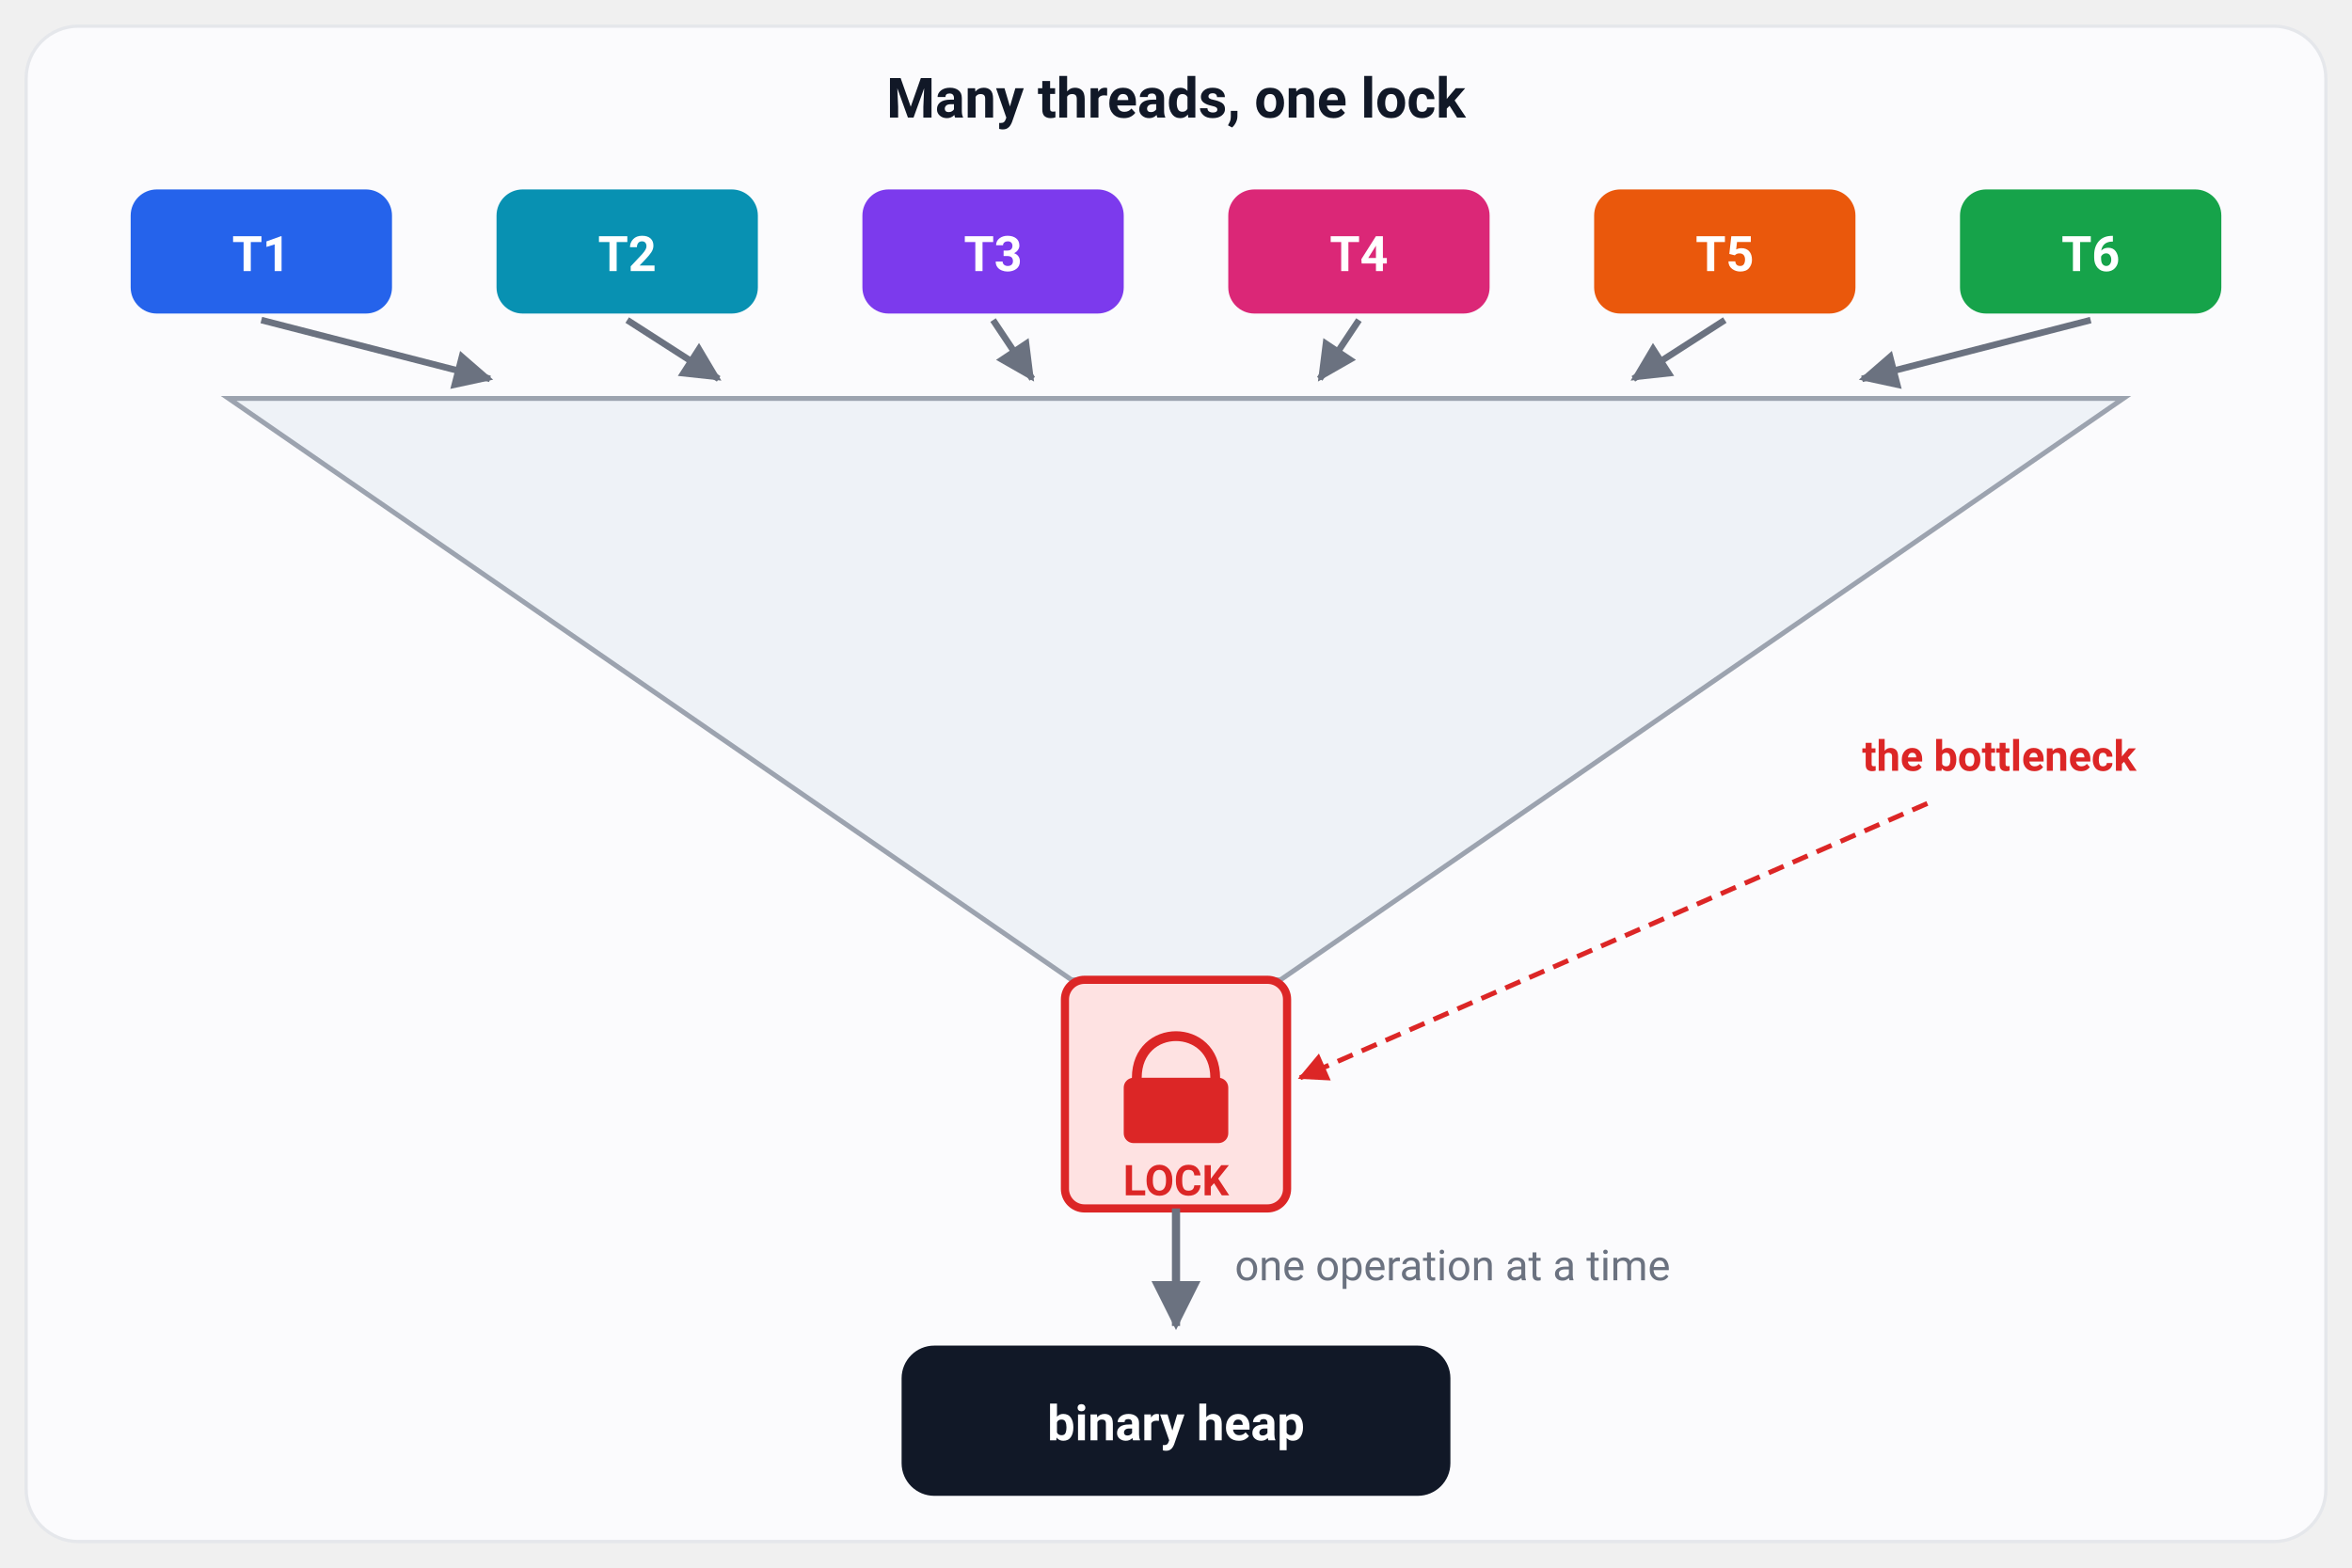
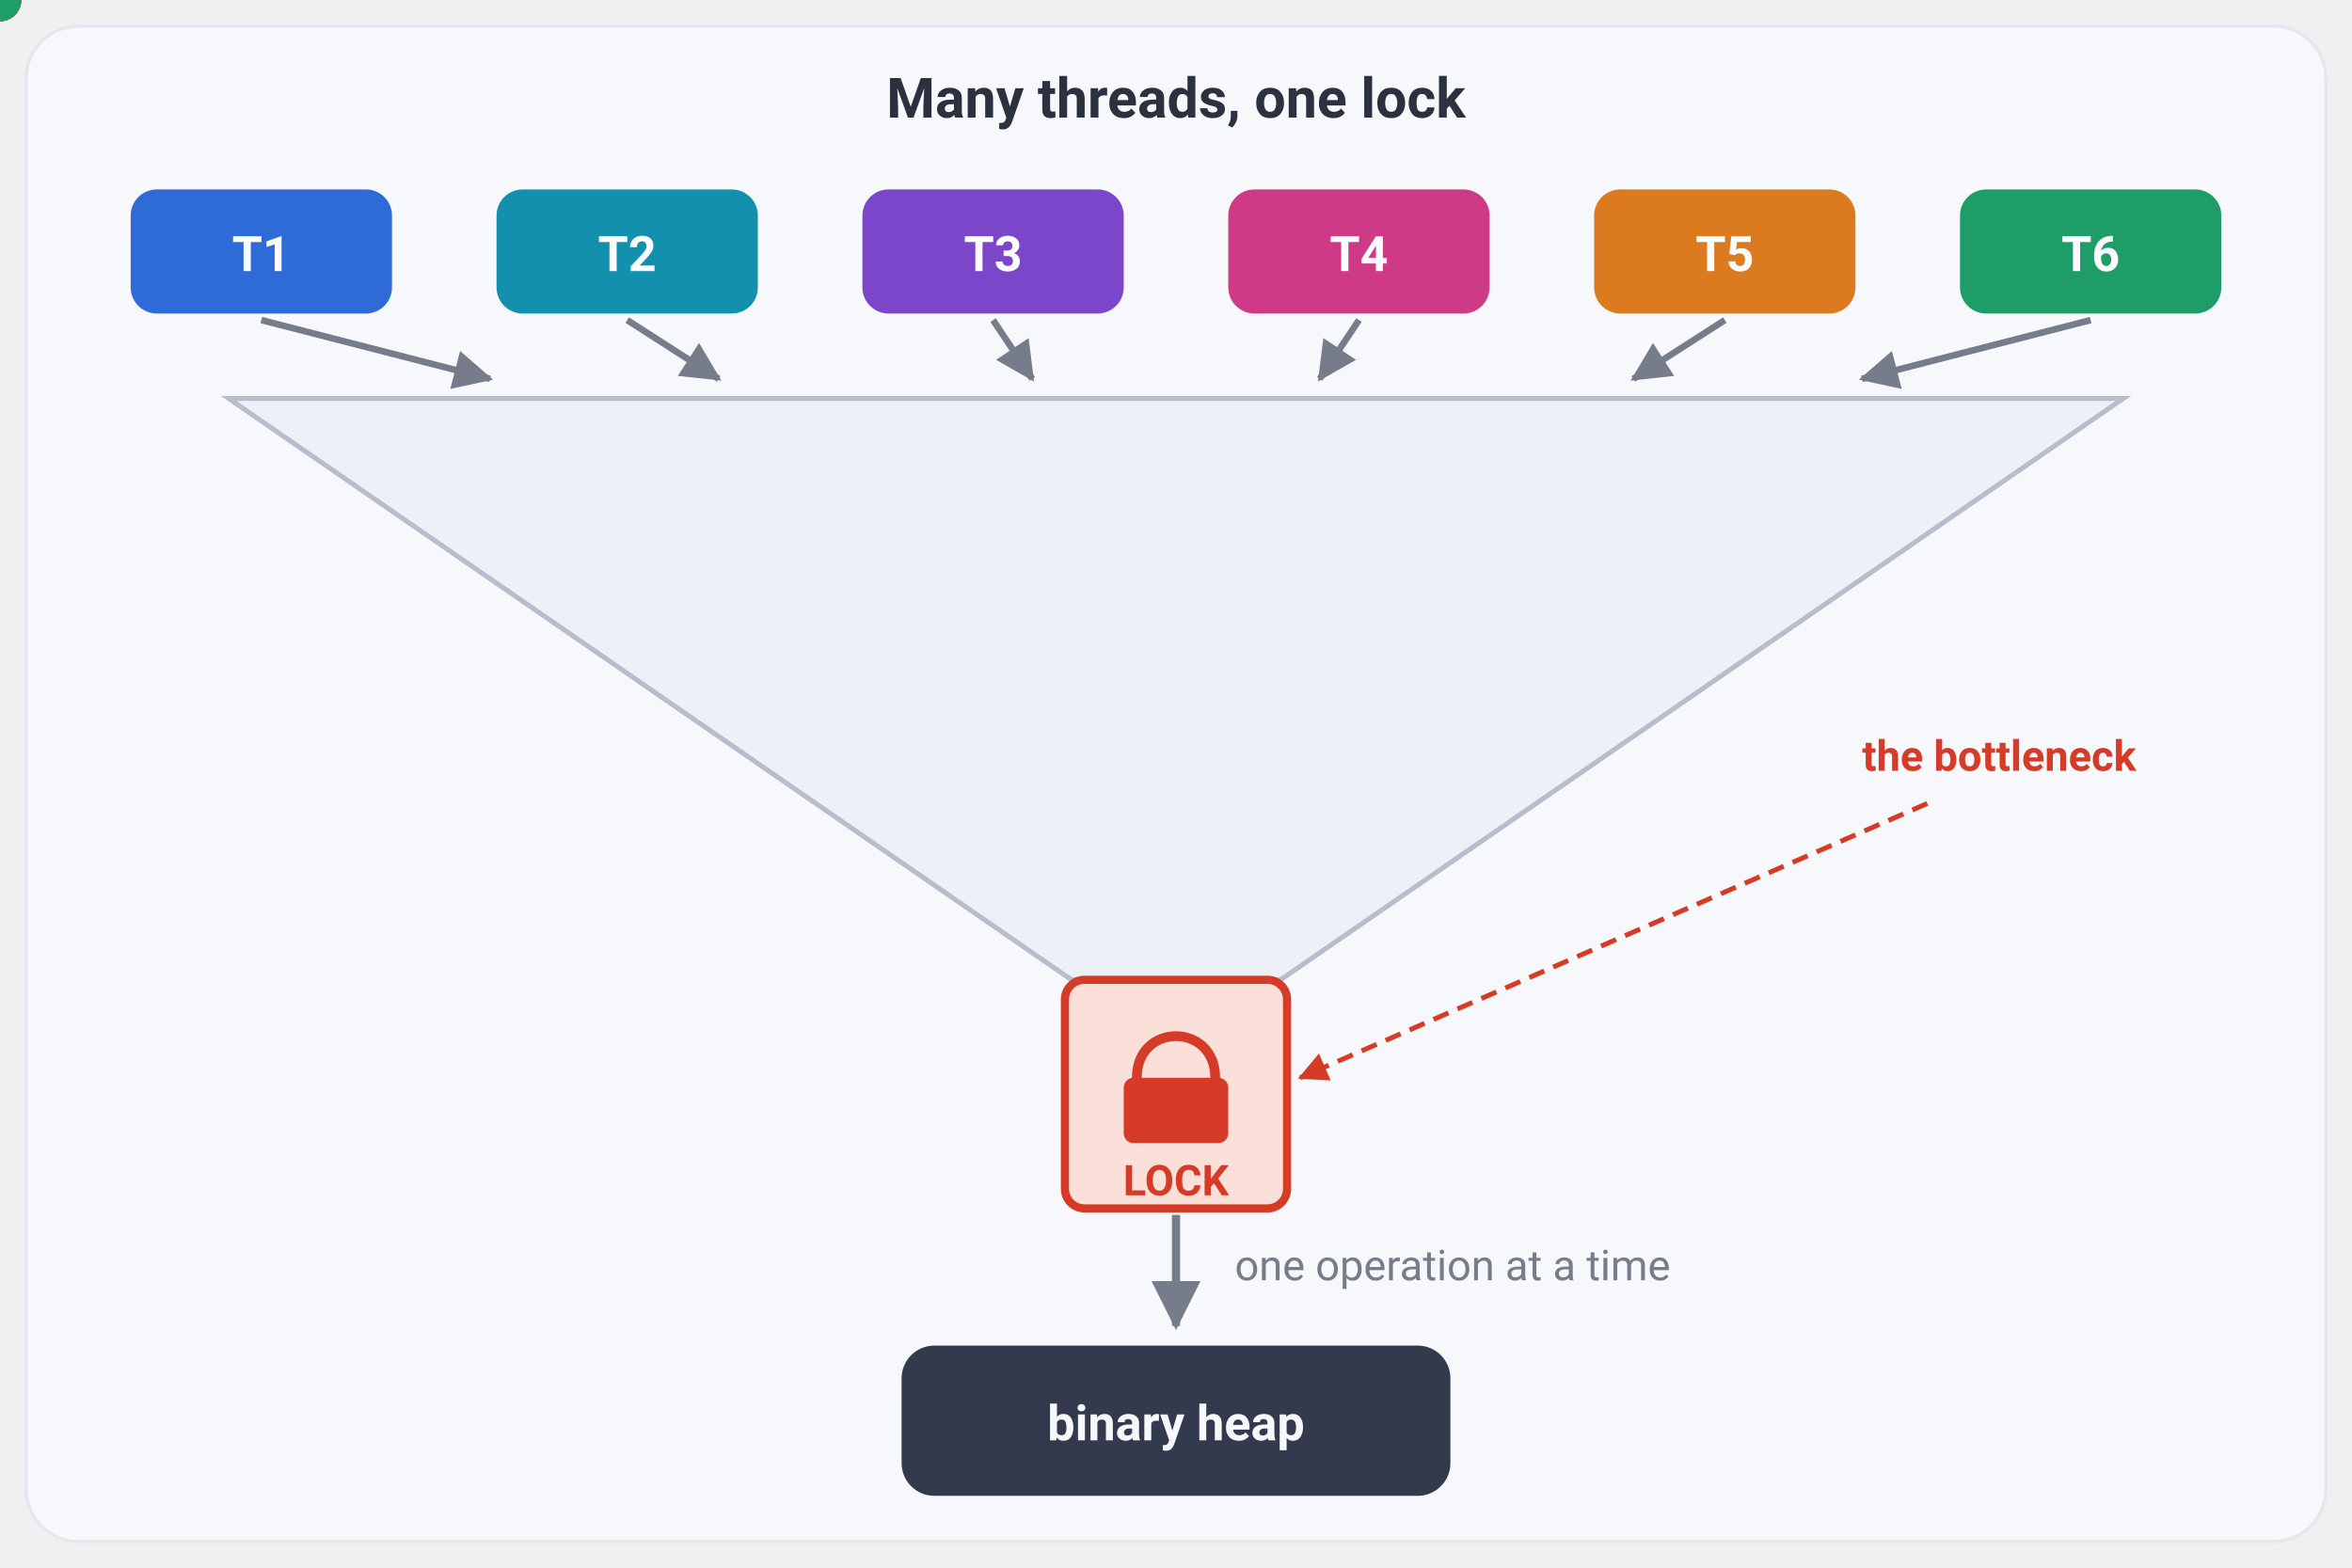
<svg xmlns="http://www.w3.org/2000/svg" viewBox="0 0 720 480" font-family="-apple-system, BlinkMacSystemFont, 'Segoe UI', Roboto, Helvetica, Arial, sans-serif">
-   <rect x="8" y="8" width="704" height="464" rx="16" fill="#fbfbfd" stroke="#e5e7eb" stroke-width="1" />
+   <style>
+     .bg   { fill: oklch(0.985 0.004 255); }
+     .ttl  { fill: oklch(0.34 0.02 264); }
+     .fn   { fill: oklch(0.955 0.006 255); stroke: oklch(0.80 0.012 255); }
+     .mut  { fill: oklch(0.60 0.015 258); }
+     .muts { stroke: oklch(0.62 0.015 258); }
+     .t1{fill:oklch(0.60 0.16 256);} .t2{fill:oklch(0.66 0.12 214);} .t3{fill:oklch(0.56 0.18 300);}
+     .t4{fill:oklch(0.60 0.19 352);} .t5{fill:oklch(0.70 0.16 56);}  .t6{fill:oklch(0.66 0.14 152);}
+     .red  { fill: oklch(0.57 0.20 27); }
+     .reds { stroke: oklch(0.57 0.20 27); }
+     .halo { fill: oklch(0.90 0.09 27); }
+     .neck { fill: oklch(0.93 0.05 27); stroke: oklch(0.57 0.20 27); }
+     .dark { fill: oklch(0.34 0.03 262); }
+     .lite { fill: oklch(0.985 0.004 255); }
+     @media (prefers-reduced-motion: reduce) { .flow, .pulse { display: none; } }
+   </style>
  <defs>
    <marker id="ah" markerWidth="9" markerHeight="9" refX="5.5" refY="3" orient="auto" markerUnits="strokeWidth">
-       <path d="M0,0 L6,3 L0,6 Z" fill="#6b7280" />
+       <path d="M0,0 L6,3 L0,6 Z" fill="#767c8a" />
    </marker>
    <marker id="ahr" markerWidth="9" markerHeight="9" refX="5.5" refY="3" orient="auto" markerUnits="strokeWidth">
-       <path d="M0,0 L6,3 L0,6 Z" fill="#dc2626" />
+       <path d="M0,0 L6,3 L0,6 Z" fill="#d63b28" />
    </marker>
  </defs>
-   <text x="360" y="36" text-anchor="middle" font-size="17" font-weight="700" fill="#111827">Many threads, one lock</text>
-   <g font-size="15" font-weight="700" text-anchor="middle">
-     <rect x="40" y="58" width="80" height="38" rx="8" fill="#2563eb" />
-     <text x="80" y="83" fill="#fff">T1</text>
-     <rect x="152" y="58" width="80" height="38" rx="8" fill="#0891b2" />
-     <text x="192" y="83" fill="#fff">T2</text>
-     <rect x="264" y="58" width="80" height="38" rx="8" fill="#7c3aed" />
-     <text x="304" y="83" fill="#fff">T3</text>
-     <rect x="376" y="58" width="80" height="38" rx="8" fill="#db2777" />
-     <text x="416" y="83" fill="#fff">T4</text>
-     <rect x="488" y="58" width="80" height="38" rx="8" fill="#ea580c" />
-     <text x="528" y="83" fill="#fff">T5</text>
-     <rect x="600" y="58" width="80" height="38" rx="8" fill="#16a34a" />
-     <text x="640" y="83" fill="#fff">T6</text>
+   <rect class="bg" x="8" y="8" width="704" height="464" rx="16" fill="#f7f8fb" stroke="#e5e7ef" stroke-width="1" />
+   <text class="ttl" x="360" y="36" text-anchor="middle" font-size="17" font-weight="700" fill="#2c3140">Many threads, one lock</text>
+   <g text-anchor="middle" font-size="15" font-weight="700" fill="#fbfcff">
+     <rect class="t1" x="40" y="58" width="80" height="38" rx="8" fill="#2f6bd6" />
+     <text x="80" y="83">T1</text>
+     <rect class="t2" x="152" y="58" width="80" height="38" rx="8" fill="#1290ad" />
+     <text x="192" y="83">T2</text>
+     <rect class="t3" x="264" y="58" width="80" height="38" rx="8" fill="#7b46c9" />
+     <text x="304" y="83">T3</text>
+     <rect class="t4" x="376" y="58" width="80" height="38" rx="8" fill="#cf3a86" />
+     <text x="416" y="83">T4</text>
+     <rect class="t5" x="488" y="58" width="80" height="38" rx="8" fill="#db7a1e" />
+     <text x="528" y="83">T5</text>
+     <rect class="t6" x="600" y="58" width="80" height="38" rx="8" fill="#1f9d69" />
+     <text x="640" y="83">T6</text>
  </g>
-   <g stroke="#6b7280" stroke-width="2" marker-end="url(#ah)">
+   <g class="muts" stroke="#767c8a" stroke-width="2" marker-end="url(#ah)">
    <line x1="80" y1="98" x2="150" y2="116" />
    <line x1="192" y1="98" x2="220" y2="116" />
    <line x1="304" y1="98" x2="316" y2="116" />
    <line x1="416" y1="98" x2="404" y2="116" />
    <line x1="528" y1="98" x2="500" y2="116" />
    <line x1="640" y1="98" x2="570" y2="116" />
  </g>
-   <polygon points="70,122 650,122 392,300 328,300" fill="#eef2f7" stroke="#9ca3af" stroke-width="1.5" />
-   <rect x="326" y="300" width="68" height="70" rx="6" fill="#fee2e2" stroke="#dc2626" stroke-width="2.5" />
-   <path d="M348,330 C348,313 372,313 372,330" fill="none" stroke="#dc2626" stroke-width="3" stroke-linecap="round" />
-   <rect x="344" y="330" width="32" height="20" rx="3" fill="#dc2626" />
-   <text x="360" y="366" text-anchor="middle" font-size="13" font-weight="700" fill="#dc2626">LOCK</text>
-   <line x1="360" y1="370" x2="360" y2="406" stroke="#6b7280" stroke-width="2.5" marker-end="url(#ah)" />
-   <text x="378" y="392" font-size="13" fill="#6b7280" text-anchor="start">one operation at a time</text>
-   <rect x="276" y="412" width="168" height="46" rx="10" fill="#111827" />
-   <text x="360" y="441" text-anchor="middle" font-size="15" font-weight="700" fill="#fff">binary heap</text>
-   <text x="612" y="236" text-anchor="middle" font-size="13" font-weight="700" fill="#dc2626">the bottleneck</text>
-   <line x1="590" y1="246" x2="398" y2="330" stroke="#dc2626" stroke-width="1.5" stroke-dasharray="5 3" marker-end="url(#ahr)" />
+   <polygon class="fn" points="70,122 650,122 392,300 328,300" fill="#edf0f6" stroke="#b7bdca" stroke-width="1.5" />
+   <g class="flow">
+     <circle class="t1" r="6.5" fill="#2f6bd6">
+       <animateMotion path="M80,126 L360,300 L360,410" dur="3s" begin="0s" repeatCount="indefinite" />
+       <animate attributeName="opacity" values="0;1;1;0" keyTimes="0;0.12;0.82;1" dur="3s" begin="0s" repeatCount="indefinite" />
+     </circle>
+     <circle class="t2" r="6.5" fill="#1290ad">
+       <animateMotion path="M192,126 L360,300 L360,410" dur="3s" begin="0.5s" repeatCount="indefinite" />
+       <animate attributeName="opacity" values="0;1;1;0" keyTimes="0;0.12;0.82;1" dur="3s" begin="0.5s" repeatCount="indefinite" />
+     </circle>
+     <circle class="t3" r="6.5" fill="#7b46c9">
+       <animateMotion path="M304,126 L360,300 L360,410" dur="3s" begin="1s" repeatCount="indefinite" />
+       <animate attributeName="opacity" values="0;1;1;0" keyTimes="0;0.12;0.82;1" dur="3s" begin="1s" repeatCount="indefinite" />
+     </circle>
+     <circle class="t4" r="6.5" fill="#cf3a86">
+       <animateMotion path="M416,126 L360,300 L360,410" dur="3s" begin="1.5s" repeatCount="indefinite" />
+       <animate attributeName="opacity" values="0;1;1;0" keyTimes="0;0.12;0.82;1" dur="3s" begin="1.5s" repeatCount="indefinite" />
+     </circle>
+     <circle class="t5" r="6.5" fill="#db7a1e">
+       <animateMotion path="M528,126 L360,300 L360,410" dur="3s" begin="2s" repeatCount="indefinite" />
+       <animate attributeName="opacity" values="0;1;1;0" keyTimes="0;0.12;0.82;1" dur="3s" begin="2s" repeatCount="indefinite" />
+     </circle>
+     <circle class="t6" r="6.5" fill="#1f9d69">
+       <animateMotion path="M640,126 L360,300 L360,410" dur="3s" begin="2.5s" repeatCount="indefinite" />
+       <animate attributeName="opacity" values="0;1;1;0" keyTimes="0;0.12;0.82;1" dur="3s" begin="2.5s" repeatCount="indefinite" />
+     </circle>
+   </g>
+   <rect class="neck" x="326" y="300" width="68" height="70" rx="6" fill="#fbe0d9" stroke="#d63b28" stroke-width="2.5" />
+   <path d="M348,330 C348,313 372,313 372,330" fill="none" stroke="#d63b28" stroke-width="3" stroke-linecap="round" />
+   <rect class="red" x="344" y="330" width="32" height="20" rx="3" fill="#d63b28" />
+   <text class="red" x="360" y="366" text-anchor="middle" font-size="13" font-weight="700" fill="#d63b28">LOCK</text>
+   <circle class="pulse red" cx="360" cy="333" r="8" fill="#d63b28" opacity="0">
+     <animate attributeName="r" values="6;26" dur="1.5s" begin="0s" repeatCount="indefinite" calcMode="spline" keyTimes="0;1" keySplines="0.16 1 0.3 1" />
+     <animate attributeName="opacity" values="0.5;0" dur="1.5s" begin="0s" repeatCount="indefinite" calcMode="spline" keyTimes="0;1" keySplines="0.16 1 0.3 1" />
+   </circle>
+   <line class="muts" x1="360" y1="372" x2="360" y2="406" stroke="#767c8a" stroke-width="2.5" marker-end="url(#ah)" />
+   <text class="mut" x="378" y="392" font-size="13" fill="#767c8a" text-anchor="start">one operation at a time</text>
+   <rect class="dark" x="276" y="412" width="168" height="46" rx="10" fill="#333a4d" />
+   <text class="lite" x="360" y="441" text-anchor="middle" font-size="15" font-weight="700" fill="#f7f8fb">binary heap</text>
+   <text class="red" x="612" y="236" text-anchor="middle" font-size="13" font-weight="700" fill="#d63b28">the bottleneck</text>
+   <line class="reds" x1="590" y1="246" x2="398" y2="330" stroke="#d63b28" stroke-width="1.5" stroke-dasharray="5 3" marker-end="url(#ahr)" />
</svg>
